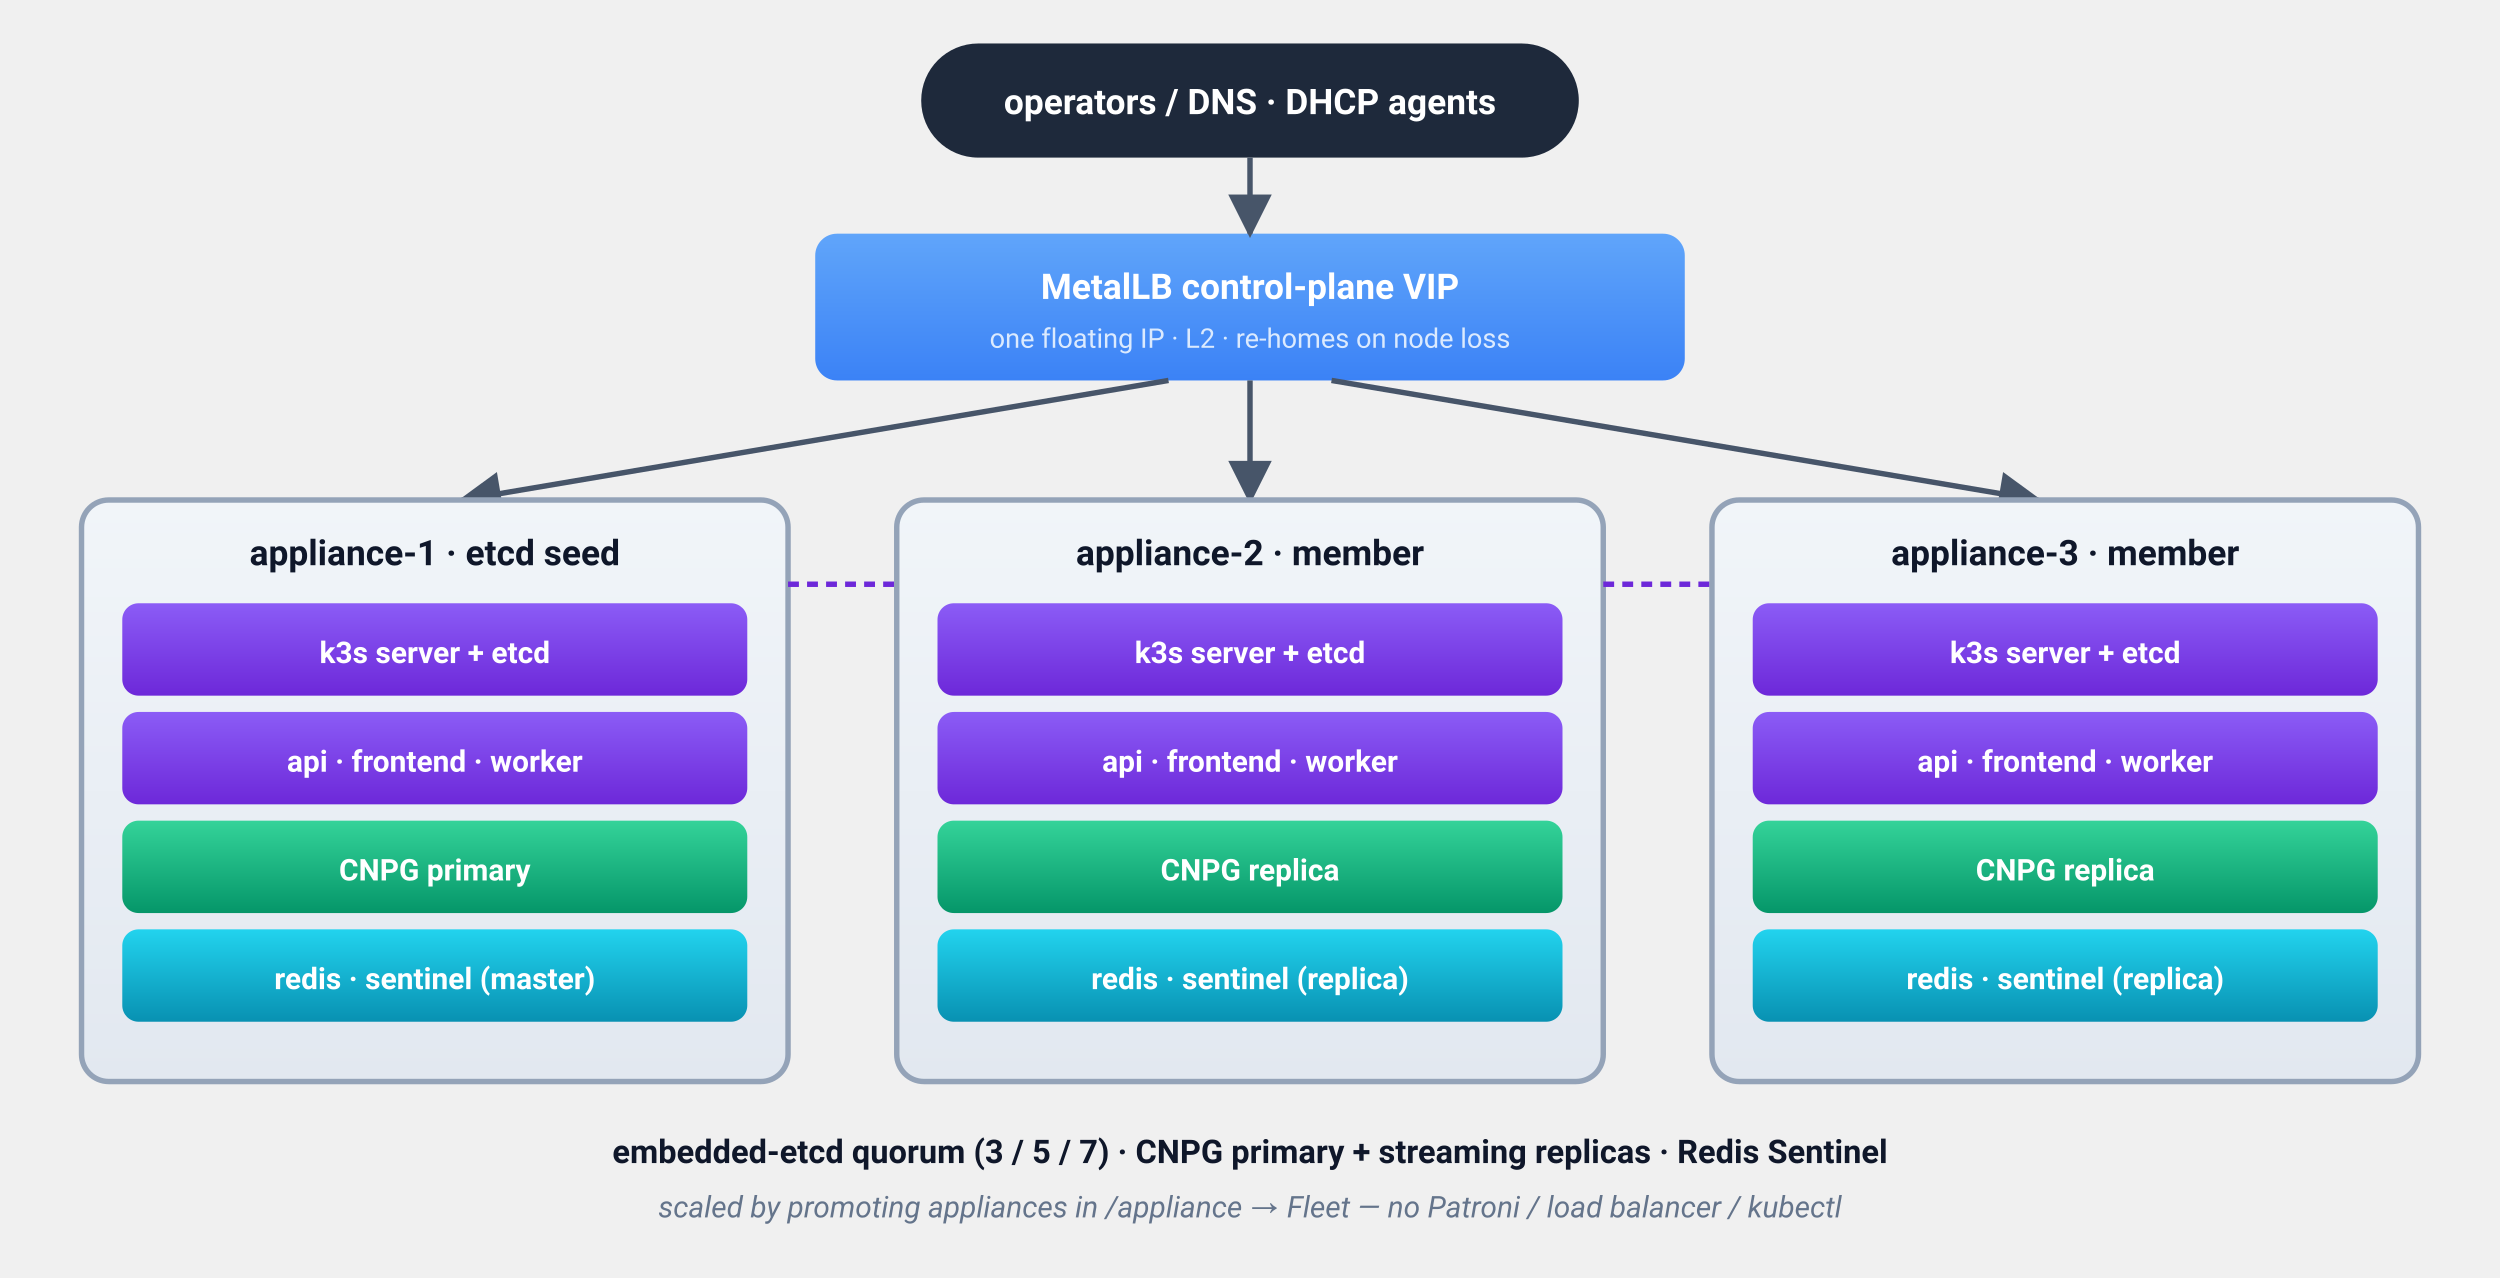
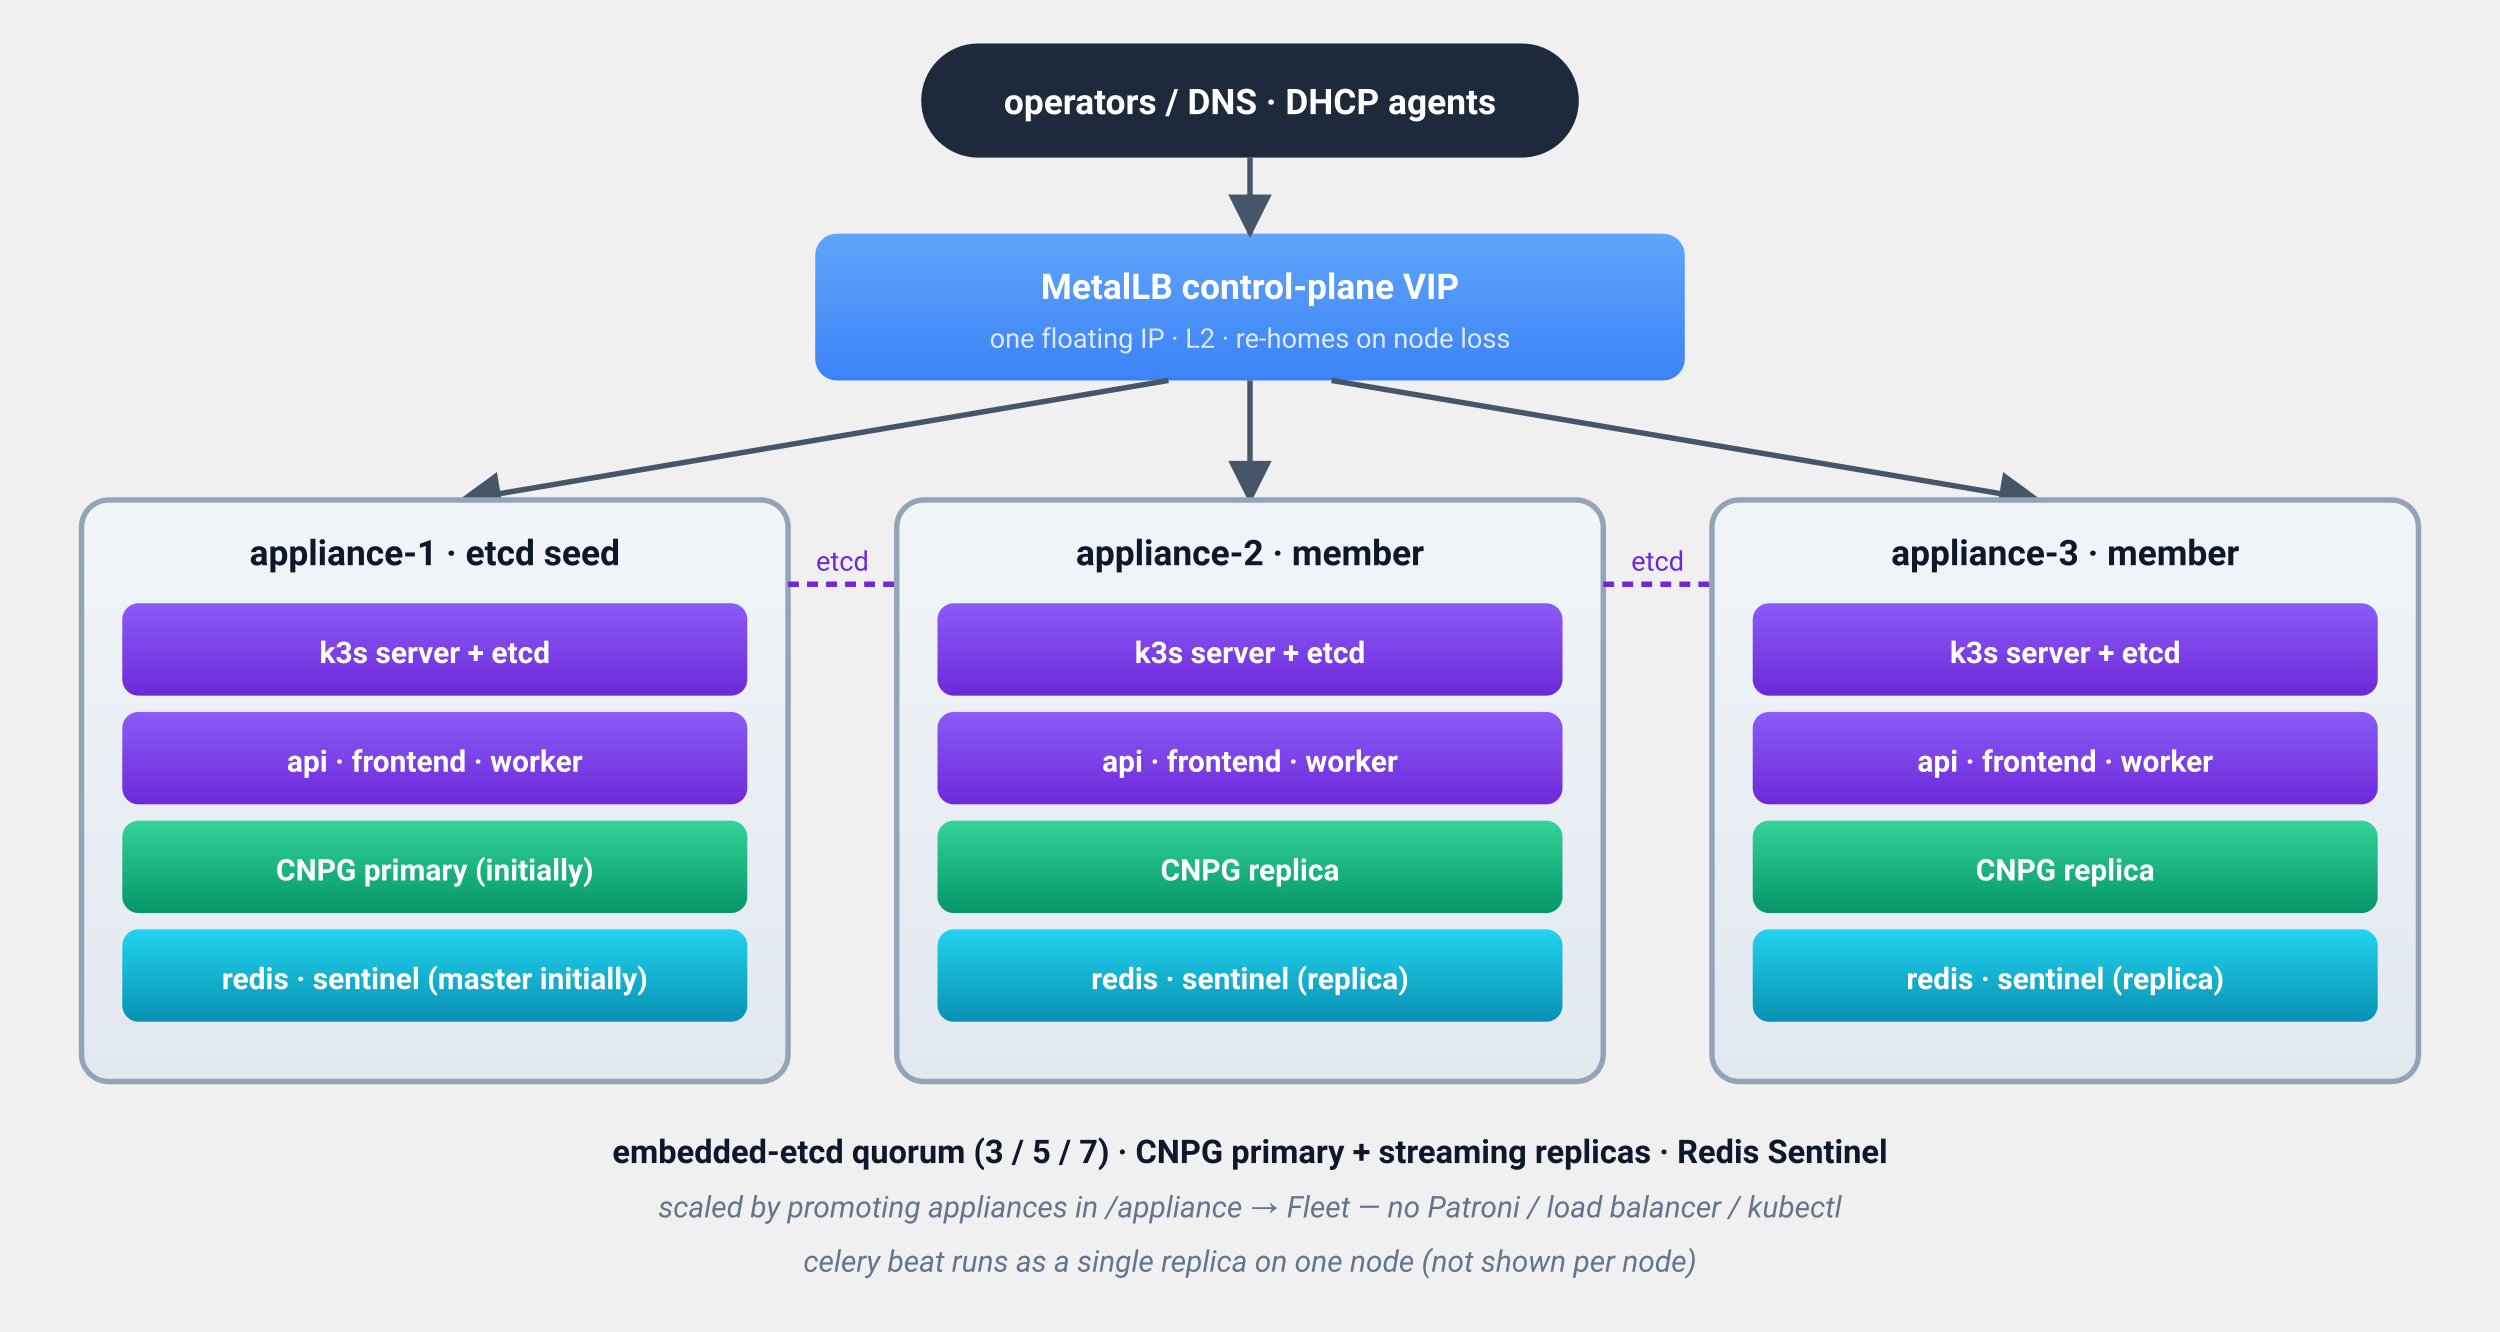
- <svg xmlns="http://www.w3.org/2000/svg" width="920" height="470" viewBox="0 0 920 470" preserveAspectRatio="xMidYMid meet" font-family="ui-sans-serif, system-ui, -apple-system, 'Segoe UI', Roboto, Helvetica, Arial, sans-serif">
+ <svg xmlns="http://www.w3.org/2000/svg" width="920" height="490" viewBox="0 0 920 490" preserveAspectRatio="xMidYMid meet" font-family="ui-sans-serif, system-ui, -apple-system, 'Segoe UI', Roboto, Helvetica, Arial, sans-serif">
  <defs>
    <linearGradient id="t7-host" x1="0" y1="0" x2="0" y2="1">
      <stop offset="0%" stop-color="#f1f5f9" />
      <stop offset="100%" stop-color="#e2e8f0" />
    </linearGradient>
    <linearGradient id="t7-cp" x1="0" y1="0" x2="0" y2="1">
      <stop offset="0%" stop-color="#8b5cf6" />
      <stop offset="100%" stop-color="#6d28d9" />
    </linearGradient>
    <linearGradient id="t7-store" x1="0" y1="0" x2="0" y2="1">
      <stop offset="0%" stop-color="#34d399" />
      <stop offset="100%" stop-color="#059669" />
    </linearGradient>
    <linearGradient id="t7-cache" x1="0" y1="0" x2="0" y2="1">
      <stop offset="0%" stop-color="#22d3ee" />
      <stop offset="100%" stop-color="#0891b2" />
    </linearGradient>
    <linearGradient id="t7-vip" x1="0" y1="0" x2="0" y2="1">
      <stop offset="0%" stop-color="#60a5fa" />
      <stop offset="100%" stop-color="#3b82f6" />
    </linearGradient>
    <marker id="t7-arrow" viewBox="0 0 10 10" refX="9" refY="5" markerWidth="8" markerHeight="8" orient="auto-start-reverse">
      <path d="M 0 0 L 10 5 L 0 10 z" fill="#475569" />
    </marker>
  </defs>
  <rect x="339" y="16" width="242" height="42" rx="21" fill="#1e293b" />
  <text x="460" y="42" text-anchor="middle" font-size="13" font-weight="600" fill="#ffffff">operators / DNS · DHCP agents</text>
  <rect x="300" y="86" width="320" height="54" rx="8" fill="url(#t7-vip)" />
  <text x="460" y="110" text-anchor="middle" font-size="13" font-weight="600" fill="#ffffff">MetalLB control-plane VIP</text>
  <text x="460" y="128" text-anchor="middle" font-size="10" fill="#dbeafe">one floating IP · L2 · re-homes on node loss</text>
  <line x1="460" y1="58" x2="460" y2="86" stroke="#475569" stroke-width="2" marker-end="url(#t7-arrow)" />
  <line x1="430" y1="140" x2="170" y2="184" stroke="#475569" stroke-width="2" marker-end="url(#t7-arrow)" />
  <line x1="460" y1="140" x2="460" y2="184" stroke="#475569" stroke-width="2" marker-end="url(#t7-arrow)" />
  <line x1="490" y1="140" x2="750" y2="184" stroke="#475569" stroke-width="2" marker-end="url(#t7-arrow)" />
  <g>
    <rect x="30" y="184" width="260" height="214" rx="10" fill="url(#t7-host)" stroke="#94a3b8" stroke-width="2" />
    <text x="160" y="208" text-anchor="middle" font-size="13" font-weight="600" fill="#0f172a">appliance-1 · etcd seed</text>
    <rect x="45" y="222" width="230" height="34" rx="6" fill="url(#t7-cp)" />
    <text x="160" y="244" text-anchor="middle" font-size="11" font-weight="600" fill="#ffffff">k3s server + etcd</text>
    <rect x="45" y="262" width="230" height="34" rx="6" fill="url(#t7-cp)" />
    <text x="160" y="284" text-anchor="middle" font-size="11" font-weight="600" fill="#ffffff">api · frontend · worker</text>
    <rect x="45" y="302" width="230" height="34" rx="6" fill="url(#t7-store)" />
-     <text x="160" y="324" text-anchor="middle" font-size="11" font-weight="600" fill="#ffffff">CNPG primary</text>
+     <text x="160" y="324" text-anchor="middle" font-size="11" font-weight="600" fill="#ffffff">CNPG primary (initially)</text>
    <rect x="45" y="342" width="230" height="34" rx="6" fill="url(#t7-cache)" />
-     <text x="160" y="364" text-anchor="middle" font-size="11" font-weight="600" fill="#ffffff">redis · sentinel (master)</text>
+     <text x="160" y="364" text-anchor="middle" font-size="11" font-weight="600" fill="#ffffff">redis · sentinel (master initially)</text>
  </g>
  <g>
    <rect x="330" y="184" width="260" height="214" rx="10" fill="url(#t7-host)" stroke="#94a3b8" stroke-width="2" />
    <text x="460" y="208" text-anchor="middle" font-size="13" font-weight="600" fill="#0f172a">appliance-2 · member</text>
    <rect x="345" y="222" width="230" height="34" rx="6" fill="url(#t7-cp)" />
    <text x="460" y="244" text-anchor="middle" font-size="11" font-weight="600" fill="#ffffff">k3s server + etcd</text>
    <rect x="345" y="262" width="230" height="34" rx="6" fill="url(#t7-cp)" />
    <text x="460" y="284" text-anchor="middle" font-size="11" font-weight="600" fill="#ffffff">api · frontend · worker</text>
    <rect x="345" y="302" width="230" height="34" rx="6" fill="url(#t7-store)" />
    <text x="460" y="324" text-anchor="middle" font-size="11" font-weight="600" fill="#ffffff">CNPG replica</text>
    <rect x="345" y="342" width="230" height="34" rx="6" fill="url(#t7-cache)" />
    <text x="460" y="364" text-anchor="middle" font-size="11" font-weight="600" fill="#ffffff">redis · sentinel (replica)</text>
  </g>
  <g>
    <rect x="630" y="184" width="260" height="214" rx="10" fill="url(#t7-host)" stroke="#94a3b8" stroke-width="2" />
    <text x="760" y="208" text-anchor="middle" font-size="13" font-weight="600" fill="#0f172a">appliance-3 · member</text>
    <rect x="645" y="222" width="230" height="34" rx="6" fill="url(#t7-cp)" />
    <text x="760" y="244" text-anchor="middle" font-size="11" font-weight="600" fill="#ffffff">k3s server + etcd</text>
    <rect x="645" y="262" width="230" height="34" rx="6" fill="url(#t7-cp)" />
    <text x="760" y="284" text-anchor="middle" font-size="11" font-weight="600" fill="#ffffff">api · frontend · worker</text>
    <rect x="645" y="302" width="230" height="34" rx="6" fill="url(#t7-store)" />
    <text x="760" y="324" text-anchor="middle" font-size="11" font-weight="600" fill="#ffffff">CNPG replica</text>
    <rect x="645" y="342" width="230" height="34" rx="6" fill="url(#t7-cache)" />
    <text x="760" y="364" text-anchor="middle" font-size="11" font-weight="600" fill="#ffffff">redis · sentinel (replica)</text>
  </g>
  <line x1="290" y1="215" x2="330" y2="215" stroke="#6d28d9" stroke-width="2" stroke-dasharray="4 3" />
  <line x1="590" y1="215" x2="630" y2="215" stroke="#6d28d9" stroke-width="2" stroke-dasharray="4 3" />
+   <text x="310" y="210" text-anchor="middle" font-size="10" fill="#6d28d9">etcd</text>
+   <text x="610" y="210" text-anchor="middle" font-size="10" fill="#6d28d9">etcd</text>
  <text x="460" y="428" text-anchor="middle" font-size="12" font-weight="600" fill="#0f172a">
    embedded-etcd quorum (3 / 5 / 7) · CNPG primary + streaming replicas · Redis Sentinel
  </text>
  <text x="460" y="448" text-anchor="middle" font-size="11" fill="#64748b" font-style="italic">
    scaled by promoting appliances in /appliance → Fleet — no Patroni / load balancer / kubectl
  </text>
+   <text x="460" y="468" text-anchor="middle" font-size="11" fill="#64748b" font-style="italic">
+     celery beat runs as a single replica on one node (not shown per node)
+   </text>
</svg>
